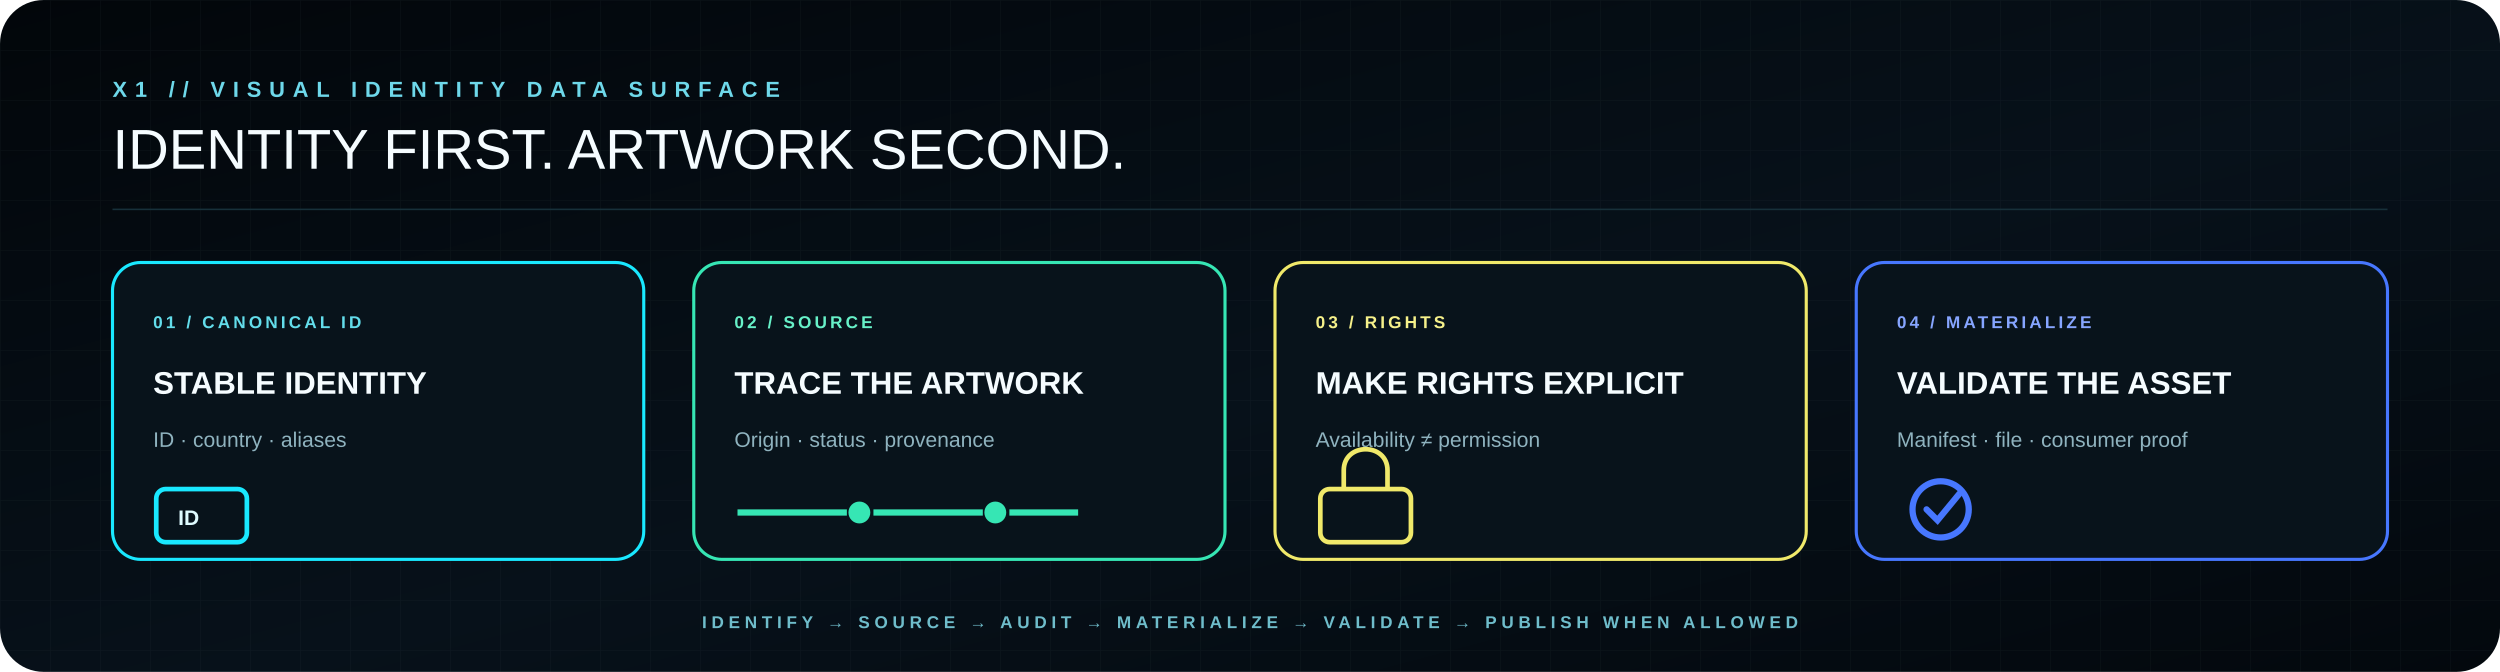
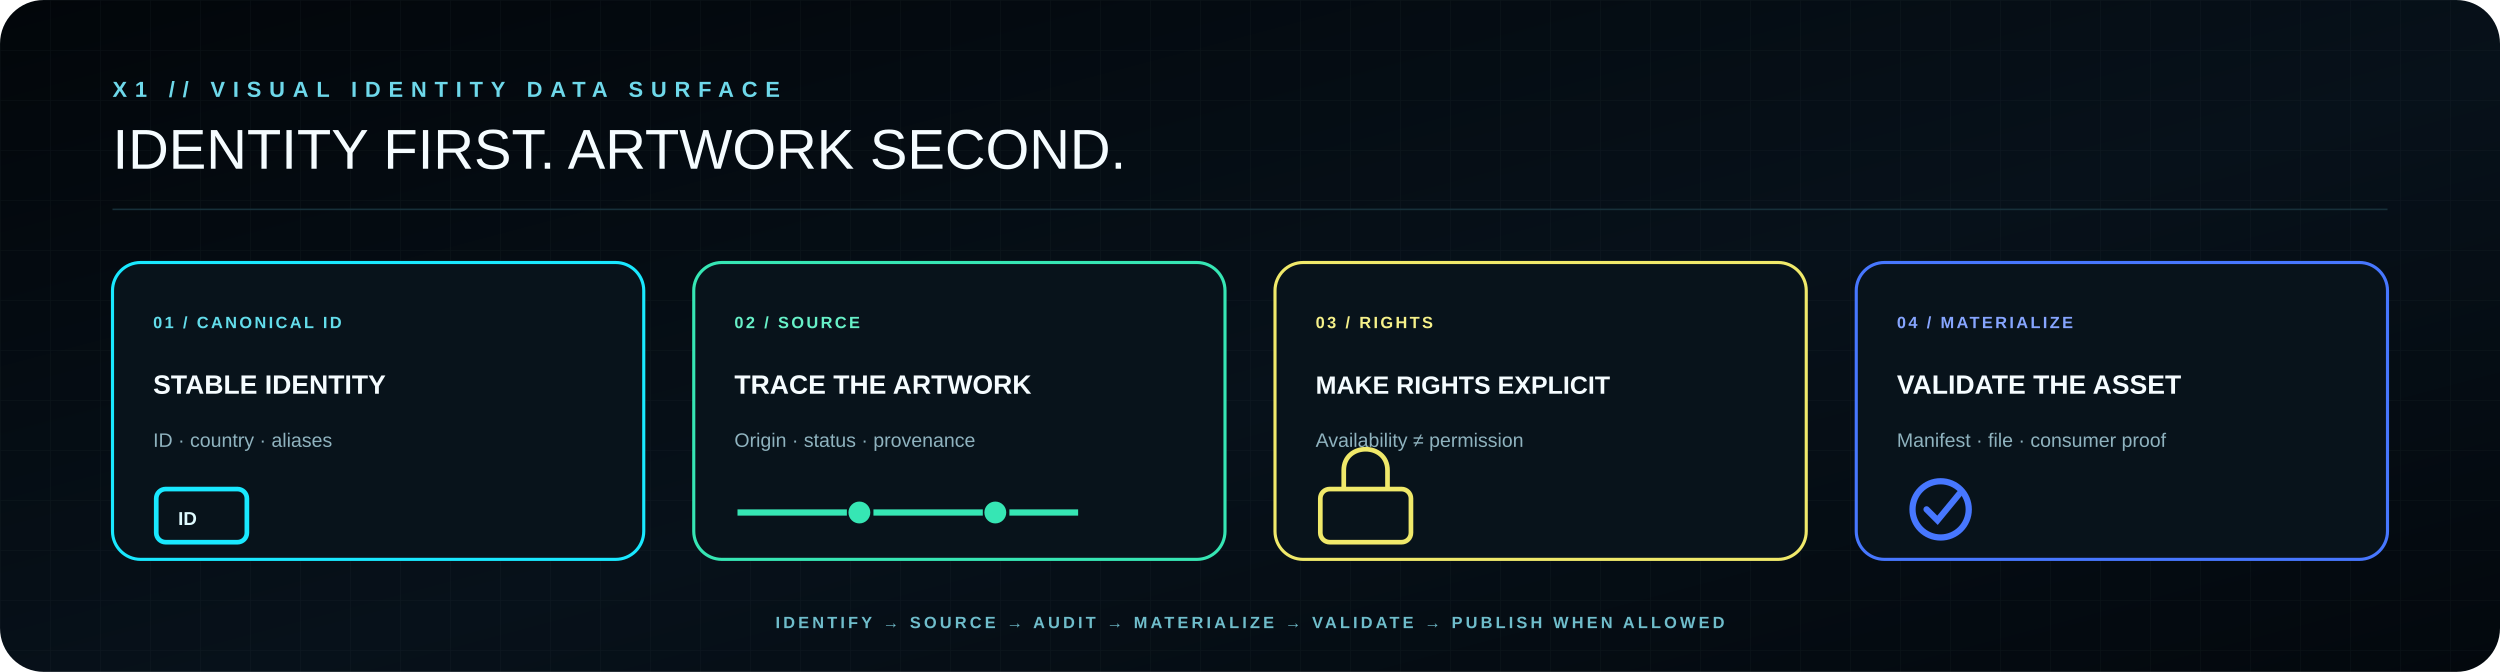
<svg xmlns="http://www.w3.org/2000/svg" width="1600" height="430" viewBox="0 0 1600 430" role="img" aria-label="X1 Picons capability deck">
  <defs>
    <linearGradient id="bg" x1="0" y1="0" x2="1" y2="1">
      <stop stop-color="#02060A" />
      <stop offset=".55" stop-color="#07111A" />
      <stop offset="1" stop-color="#03080D" />
    </linearGradient>
    <pattern id="grid" width="32" height="32" patternUnits="userSpaceOnUse">
      <path d="M32 0H0V32" fill="none" stroke="#8FB3BF" stroke-opacity=".045" />
    </pattern>
  </defs>
-   <style>g[font-family] &gt; g &gt; text:nth-of-type(1){font-size:11px;letter-spacing:2px}g[font-family] &gt; g &gt; text:nth-of-type(2){font-size:20px;letter-spacing:0}g[font-family] &gt; g &gt; text:nth-of-type(n+3){font-size:13.5px;letter-spacing:0}</style>
  <rect width="1600" height="430" rx="28" fill="url(#bg)" />
  <rect width="1600" height="430" rx="28" fill="url(#grid)" />
  <text x="72" y="62" font-family="Arial,Helvetica,sans-serif" font-size="14" font-weight="700" letter-spacing="5" fill="#6ED8EA">X1 // VISUAL IDENTITY DATA SURFACE</text>
  <text x="72" y="108" font-family="Arial Black,Arial,sans-serif" font-size="36" fill="#F5FCFF">IDENTITY FIRST. ARTWORK SECOND.</text>
  <path d="M72 134H1528" stroke="#17303A" />
  <g font-family="Arial,Helvetica,sans-serif">
    <g transform="translate(72 168)">
      <rect width="340" height="190" rx="18" fill="#08131B" stroke="#19E8FF" stroke-width="2" />
-       <text x="26" y="42" font-size="12" font-weight="700" letter-spacing="3" fill="#63DDEB">01 / CANONICAL ID</text>
-       <text x="26" y="84" font-size="25" font-weight="800" fill="#F5FCFF">STABLE IDENTITY</text>
-       <text x="26" y="118" font-size="16" fill="#8FB3BF">ID · country · aliases</text>
+       <text x="26" y="42" font-size="10.5" font-weight="700" letter-spacing="1.5" fill="#63DDEB">01 / CANONICAL ID</text>
+       <text x="26" y="84" font-size="17" font-weight="800" fill="#F5FCFF">STABLE IDENTITY</text>
+       <text x="26" y="118" font-size="12.5" fill="#8FB3BF">ID · country · aliases</text>
      <rect x="28" y="145" width="58" height="34" rx="6" fill="none" stroke="#19E8FF" stroke-width="3" />
-       <text x="42" y="168" font-size="13" font-weight="700" fill="#DFFBFF">ID</text>
+       <text x="42" y="168" font-size="12" font-weight="700" fill="#DFFBFF">ID</text>
    </g>
    <g transform="translate(444 168)">
      <rect width="340" height="190" rx="18" fill="#08131B" stroke="#36E6B4" stroke-width="2" />
-       <text x="26" y="42" font-size="12" font-weight="700" letter-spacing="3" fill="#67F1C8">02 / SOURCE</text>
-       <text x="26" y="84" font-size="25" font-weight="800" fill="#F5FCFF">TRACE THE ARTWORK</text>
-       <text x="26" y="118" font-size="16" fill="#8FB3BF">Origin · status · provenance</text>
+       <text x="26" y="42" font-size="10.5" font-weight="700" letter-spacing="1.5" fill="#67F1C8">02 / SOURCE</text>
+       <text x="26" y="84" font-size="17" font-weight="800" fill="#F5FCFF">TRACE THE ARTWORK</text>
+       <text x="26" y="118" font-size="12.5" fill="#8FB3BF">Origin · status · provenance</text>
      <path d="M28 160h70M115 160h70M202 160h44" stroke="#36E6B4" stroke-width="4" />
      <circle cx="106" cy="160" r="7" fill="#36E6B4" />
      <circle cx="193" cy="160" r="7" fill="#36E6B4" />
    </g>
    <g transform="translate(816 168)">
      <rect width="340" height="190" rx="18" fill="#08131B" stroke="#F0E96A" stroke-width="2" />
-       <text x="26" y="42" font-size="12" font-weight="700" letter-spacing="3" fill="#F6F18A">03 / RIGHTS</text>
-       <text x="26" y="84" font-size="25" font-weight="800" fill="#F5FCFF">MAKE RIGHTS EXPLICIT</text>
-       <text x="26" y="118" font-size="16" fill="#8FB3BF">Availability ≠ permission</text>
+       <text x="26" y="42" font-size="10.5" font-weight="700" letter-spacing="1.5" fill="#F6F18A">03 / RIGHTS</text>
+       <text x="26" y="84" font-size="16" font-weight="800" fill="#F5FCFF">MAKE RIGHTS EXPLICIT</text>
+       <text x="26" y="118" font-size="12.5" fill="#8FB3BF">Availability ≠ permission</text>
      <rect x="29" y="145" width="58" height="34" rx="6" fill="none" stroke="#F0E96A" stroke-width="3" />
      <path d="M44 145v-12c0-18 28-18 28 0v12" fill="none" stroke="#F0E96A" stroke-width="3" />
    </g>
    <g transform="translate(1188 168)">
      <rect width="340" height="190" rx="18" fill="#08131B" stroke="#4777FF" stroke-width="2" />
-       <text x="26" y="42" font-size="12" font-weight="700" letter-spacing="3" fill="#86A5FF">04 / MATERIALIZE</text>
-       <text x="26" y="84" font-size="25" font-weight="800" fill="#F5FCFF">VALIDATE THE ASSET</text>
-       <text x="26" y="118" font-size="16" fill="#8FB3BF">Manifest · file · consumer proof</text>
+       <text x="26" y="42" font-size="10.5" font-weight="700" letter-spacing="1.5" fill="#86A5FF">04 / MATERIALIZE</text>
+       <text x="26" y="84" font-size="17" font-weight="800" fill="#F5FCFF">VALIDATE THE ASSET</text>
+       <text x="26" y="118" font-size="12.5" fill="#8FB3BF">Manifest · file · consumer proof</text>
      <circle cx="54" cy="158" r="18" fill="none" stroke="#4777FF" stroke-width="4" />
      <path d="M45 158l7 7 14-17" fill="none" stroke="#4777FF" stroke-width="4" stroke-linecap="round" />
    </g>
  </g>
-   <text x="800" y="402" text-anchor="middle" font-family="Arial,Helvetica,sans-serif" font-size="11" font-weight="700" letter-spacing="3" fill="#6FBDCB">IDENTIFY → SOURCE → AUDIT → MATERIALIZE → VALIDATE → PUBLISH WHEN ALLOWED</text>
+   <text x="800" y="402" text-anchor="middle" font-family="Arial,Helvetica,sans-serif" font-size="10.5" font-weight="700" letter-spacing="2" fill="#6FBDCB">IDENTIFY → SOURCE → AUDIT → MATERIALIZE → VALIDATE → PUBLISH WHEN ALLOWED</text>
</svg>
